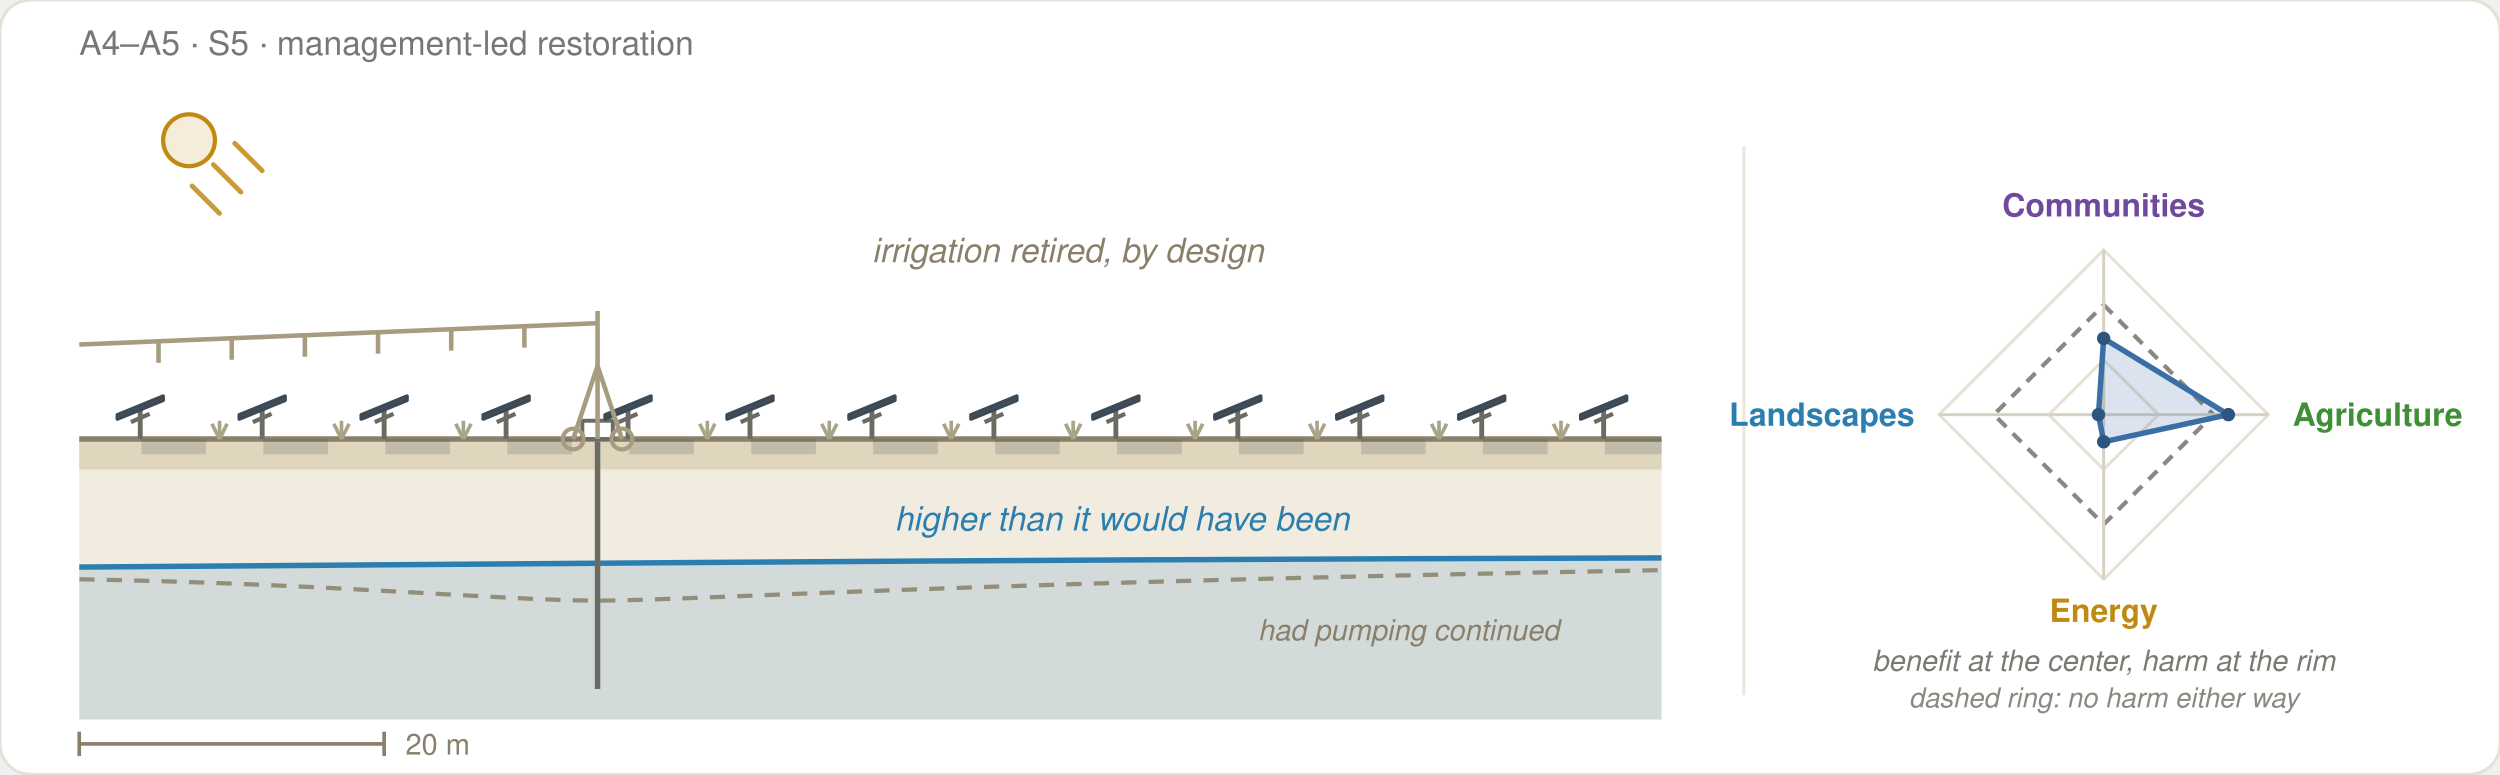
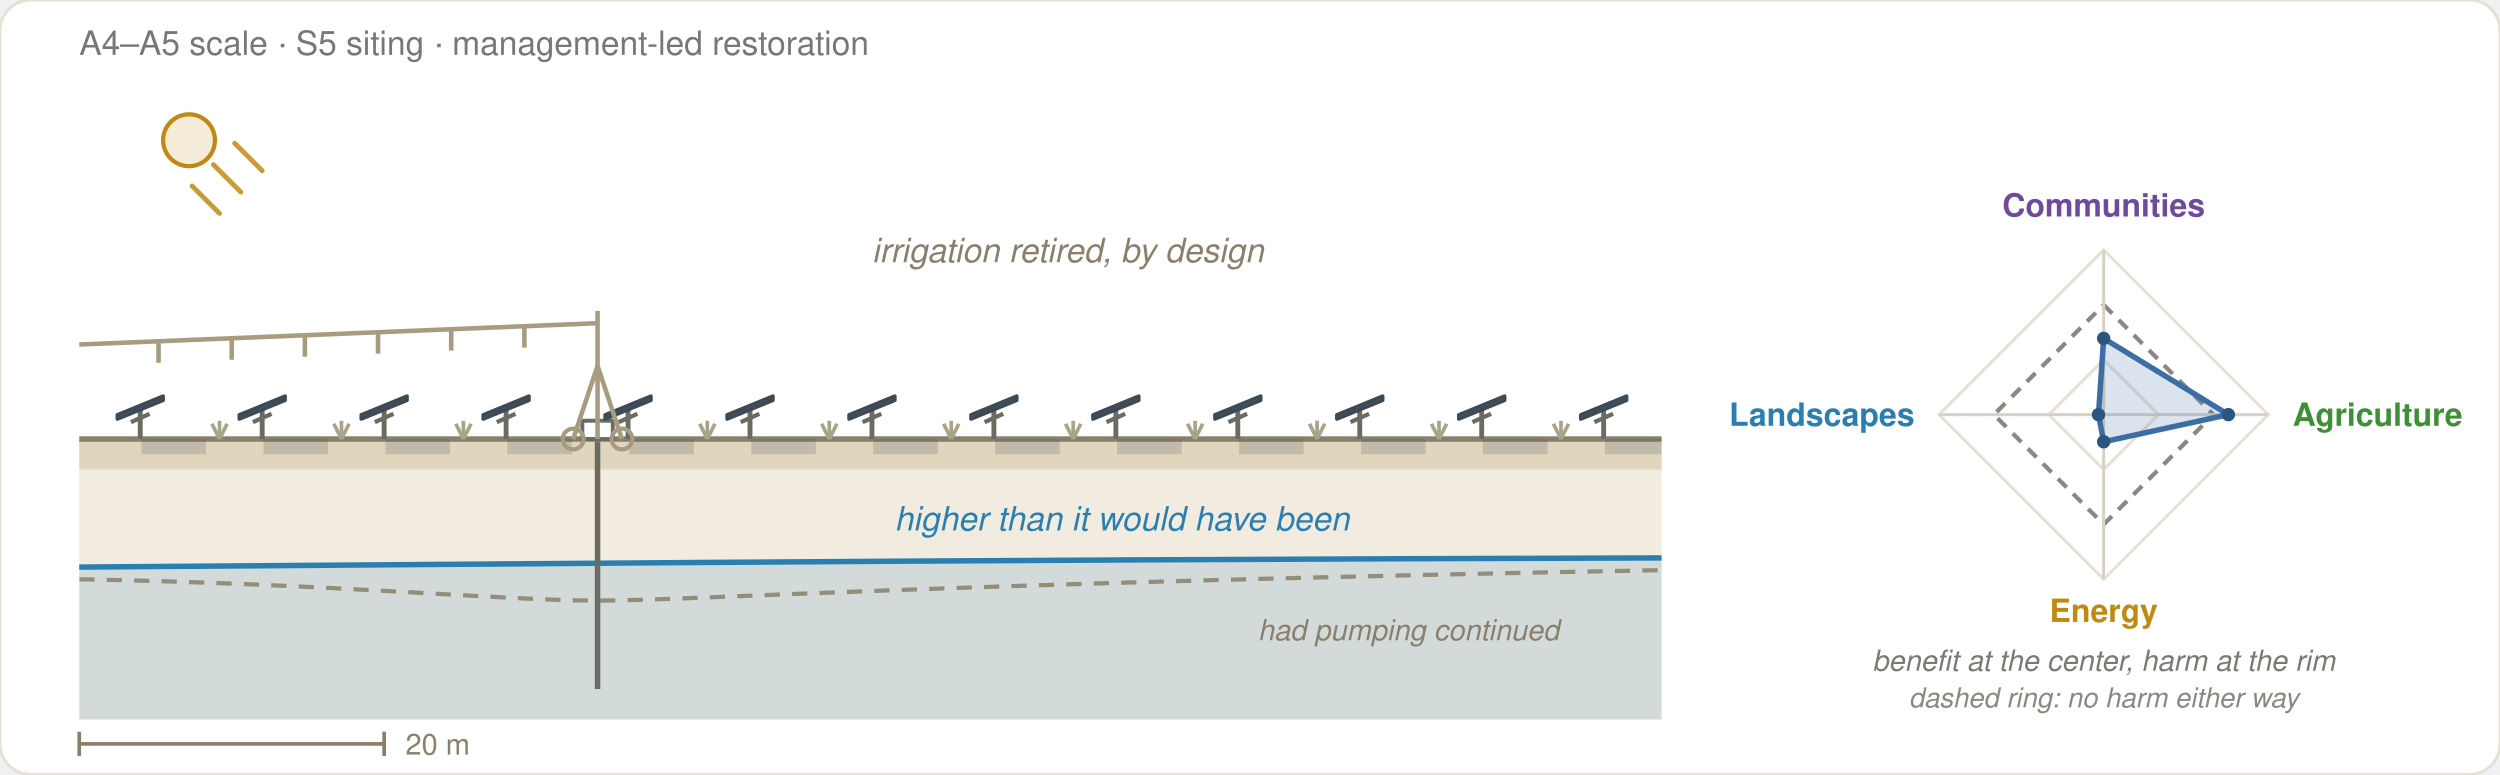
<svg xmlns="http://www.w3.org/2000/svg" viewBox="0 14 820 254" width="820" height="254" font-family="Helvetica, Arial, sans-serif" role="img">
  <defs>
    <g id="module">
      <line x1="-9" y1="16" x2="9" y2="8" stroke="#6b6b63" stroke-width="1.4" vector-effect="non-scaling-stroke" />
      <polygon points="-22,9 22,-9 22,-5 -22,13" fill="#5b6b7a" stroke="#3d4a55" stroke-width="1.2" stroke-linejoin="round" vector-effect="non-scaling-stroke" />
    </g>
    <g id="tuft">
      <line x1="0" y1="0" x2="-2.5" y2="-5" stroke="#a8a487" stroke-width="1.2" />
      <line x1="0" y1="0" x2="0" y2="-6" stroke="#a8a487" stroke-width="1.2" />
      <line x1="0" y1="0" x2="2.5" y2="-5" stroke="#a8a487" stroke-width="1.2" />
    </g>
    <clipPath id="soilclipR">
      <path d="M26,158 L545,158 L545,250 L26,250 Z" />
    </clipPath>
  </defs>
  <rect y="14" width="820" height="254" rx="10" fill="#ffffff" stroke="#e6e1d6" />
-   <text x="26" y="32" fill="#777" font-size="11">A4–A5 · S5 · management-led restoration</text>
+   <text x="26" y="32" fill="#777" font-size="11">A4–A5 scale · S5 siting · management-led restoration</text>
  <g stroke="#c08a12" stroke-linecap="round">
    <circle cx="62" cy="60" r="8.5" fill="#c08a12" fill-opacity="0.16" stroke-width="1.4" />
    <g stroke-width="1.6" opacity="0.85">
      <line x1="63" y1="75" x2="72" y2="84" />
      <line x1="70" y1="68" x2="79" y2="77" />
      <line x1="77" y1="61" x2="86" y2="70" />
    </g>
  </g>
  <path d="M26,158 L545,158 L545,250 L26,250 Z" fill="#f2ece0" />
  <g clip-path="url(#soilclipR)">
    <path d="M26,158 L545,158 L545,168 L26,168 Z" fill="#e0d5bd" />
    <path d="M26,200 C120,199.4 300,197.6 545,197 L545,250 L26,250 Z" fill="#2b7fb0" fill-opacity="0.16" />
    <path d="M26,200 C120,199.4 300,197.6 545,197" fill="none" stroke="#2b7fb0" stroke-width="1.8" />
    <path d="M26,204 C110,205.5 165,211 196,211 C227,211 300,205.5 545,201" fill="none" stroke="#8a7f6a" stroke-width="1.4" stroke-dasharray="5 4" opacity="0.85" />
    <line x1="196" y1="158" x2="196" y2="240" stroke="#6b6b63" stroke-width="1.8" />
  </g>
  <path d="M26,158 L545,158" fill="none" stroke="#8a7f6a" stroke-width="1.8" />
  <rect x="191" y="152" width="10" height="6" fill="#ffffff" stroke="#6b6b63" stroke-width="1.3" />
  <g fill="#3d4a55" opacity="0.19">
    <path d="M46.4,158 h21.2 v5 h-21.2 z" />
    <path d="M86.4,158 h21.2 v5 h-21.2 z" />
    <path d="M126.4,158 h21.2 v5 h-21.2 z" />
    <path d="M166.4,158 h21.2 v5 h-21.2 z" />
    <path d="M206.4,158 h21.2 v5 h-21.2 z" />
    <path d="M246.4,158 h21.2 v5 h-21.2 z" />
    <path d="M286.4,158 h21.2 v5 h-21.2 z" />
    <path d="M326.4,158 h21.2 v5 h-21.2 z" />
    <path d="M366.4,158 h21.2 v5 h-21.2 z" />
    <path d="M406.4,158 h21.2 v5 h-21.2 z" />
    <path d="M446.4,158 h21.2 v5 h-21.2 z" />
    <path d="M486.4,158 h21.2 v5 h-21.2 z" />
    <path d="M526.4,158 h18.6 v5 h-18.6 z" />
  </g>
  <g>
    <use href="#tuft" x="72" y="158" />
    <use href="#tuft" x="112" y="158" />
    <use href="#tuft" x="152" y="158" />
    <use href="#tuft" x="232" y="158" />
    <use href="#tuft" x="272" y="158" />
    <use href="#tuft" x="312" y="158" />
    <use href="#tuft" x="352" y="158" />
    <use href="#tuft" x="392" y="158" />
    <use href="#tuft" x="432" y="158" />
    <use href="#tuft" x="472" y="158" />
    <use href="#tuft" x="512" y="158" />
  </g>
  <g stroke="#6b6b63" stroke-width="1.6">
    <line x1="46" y1="158" x2="46" y2="147" />
    <line x1="86" y1="158" x2="86" y2="147" />
    <line x1="126" y1="158" x2="126" y2="147" />
    <line x1="166" y1="158" x2="166" y2="147" />
    <line x1="206" y1="158" x2="206" y2="147" />
    <line x1="246" y1="158" x2="246" y2="147" />
    <line x1="286" y1="158" x2="286" y2="147" />
    <line x1="326" y1="158" x2="326" y2="147" />
    <line x1="366" y1="158" x2="366" y2="147" />
    <line x1="406" y1="158" x2="406" y2="147" />
    <line x1="446" y1="158" x2="446" y2="147" />
    <line x1="486" y1="158" x2="486" y2="147" />
    <line x1="526" y1="158" x2="526" y2="147" />
  </g>
  <use href="#module" transform="translate(46,147) scale(0.341)" />
  <use href="#module" transform="translate(86,147) scale(0.341)" />
  <use href="#module" transform="translate(126,147) scale(0.341)" />
  <use href="#module" transform="translate(166,147) scale(0.341)" />
  <use href="#module" transform="translate(206,147) scale(0.341)" />
  <use href="#module" transform="translate(246,147) scale(0.341)" />
  <use href="#module" transform="translate(286,147) scale(0.341)" />
  <use href="#module" transform="translate(326,147) scale(0.341)" />
  <use href="#module" transform="translate(366,147) scale(0.341)" />
  <use href="#module" transform="translate(406,147) scale(0.341)" />
  <use href="#module" transform="translate(446,147) scale(0.341)" />
  <use href="#module" transform="translate(486,147) scale(0.341)" />
  <use href="#module" transform="translate(526,147) scale(0.341)" />
  <g stroke="#a89c80" stroke-width="1.5" fill="none">
    <path d="M196,158 L196,116" />
    <path d="M188,158 L196,134 L204,158" />
    <path d="M196,120 L26,127" />
    <path d="M172,121 l0,7" />
    <path d="M148,122 l0,7" />
    <path d="M124,123 l0,7" />
    <path d="M100,124 l0,7" />
    <path d="M76,125 l0,7" />
    <path d="M52,126 l0,7" />
  </g>
  <circle cx="188" cy="158" r="3.4" fill="none" stroke="#a89c80" stroke-width="1.4" />
  <circle cx="204" cy="158" r="3.4" fill="none" stroke="#a89c80" stroke-width="1.4" />
  <text x="286" y="100" fill="#8a7f6a" font-size="11" font-style="italic" text-anchor="start">irrigation retired, by design</text>
  <text x="368" y="188" fill="#2b7fb0" font-size="11" font-style="italic" text-anchor="middle">higher than it would have been</text>
  <text x="462" y="224" fill="#8a7f6a" font-size="9.5" font-style="italic" text-anchor="middle">had pumping continued</text>
  <g stroke="#8a7f6a" stroke-width="1.2" fill="none">
    <path d="M26,258 h100" />
    <path d="M26,254 v8" />
    <path d="M126,254 v8" />
  </g>
  <text x="133" y="261.5" fill="#8a7f6a" font-size="9.5">20 m</text>
-   <line x1="572" y1="62" x2="572" y2="242" stroke="#ece7db" stroke-width="1" />
  <polygon points="690,132 708,150 690,168 672,150" fill="none" stroke="#e6e1d6" stroke-width="1" />
  <polygon points="690,114 726,150 690,186 654,150" fill="none" stroke="#8a8880" stroke-width="1.4" stroke-dasharray="4 3" />
  <polygon points="690,96 744,150 690,204 636,150" fill="none" stroke="#e6e1d6" stroke-width="1" />
  <line x1="690" y1="150" x2="690" y2="96" stroke="#d8d2c4" stroke-width="1" />
  <line x1="690" y1="150" x2="744" y2="150" stroke="#d8d2c4" stroke-width="1" />
  <line x1="690" y1="150" x2="690" y2="204" stroke="#d8d2c4" stroke-width="1" />
  <line x1="690" y1="150" x2="636" y2="150" stroke="#d8d2c4" stroke-width="1" />
  <text x="690" y="85" fill="#6f4a9c" font-size="10.5" font-weight="600" text-anchor="middle">Communities</text>
  <text x="752" y="150" fill="#3f8f36" font-size="10.5" font-weight="600" text-anchor="start" dominant-baseline="middle">Agriculture</text>
  <text x="690" y="218" fill="#c08a12" font-size="10.5" font-weight="600" text-anchor="middle">Energy</text>
  <text x="628" y="150" fill="#2b7fb0" font-size="10.5" font-weight="600" text-anchor="end" dominant-baseline="middle">Landscapes</text>
  <polygon points="690,125.0 730.9,150 690,158.9 688.3,150" fill="#3b6ea5" fill-opacity="0.18" stroke="#3b6ea5" stroke-width="1.8" />
  <circle cx="690" cy="125.0" r="2.2" fill="#2c5580" />
  <circle cx="730.9" cy="150" r="2.2" fill="#2c5580" />
  <circle cx="690" cy="158.9" r="2.2" fill="#2c5580" />
  <circle cx="688.3" cy="150" r="2.2" fill="#2c5580" />
  <text x="690" y="234" fill="#7a7973" font-size="9.5" font-style="italic" text-anchor="middle">benefit at the center, harm at the rim</text>
  <text x="690" y="246" fill="#8a8880" font-size="9" font-style="italic" text-anchor="middle">dashed ring: no harm either way</text>
</svg>
